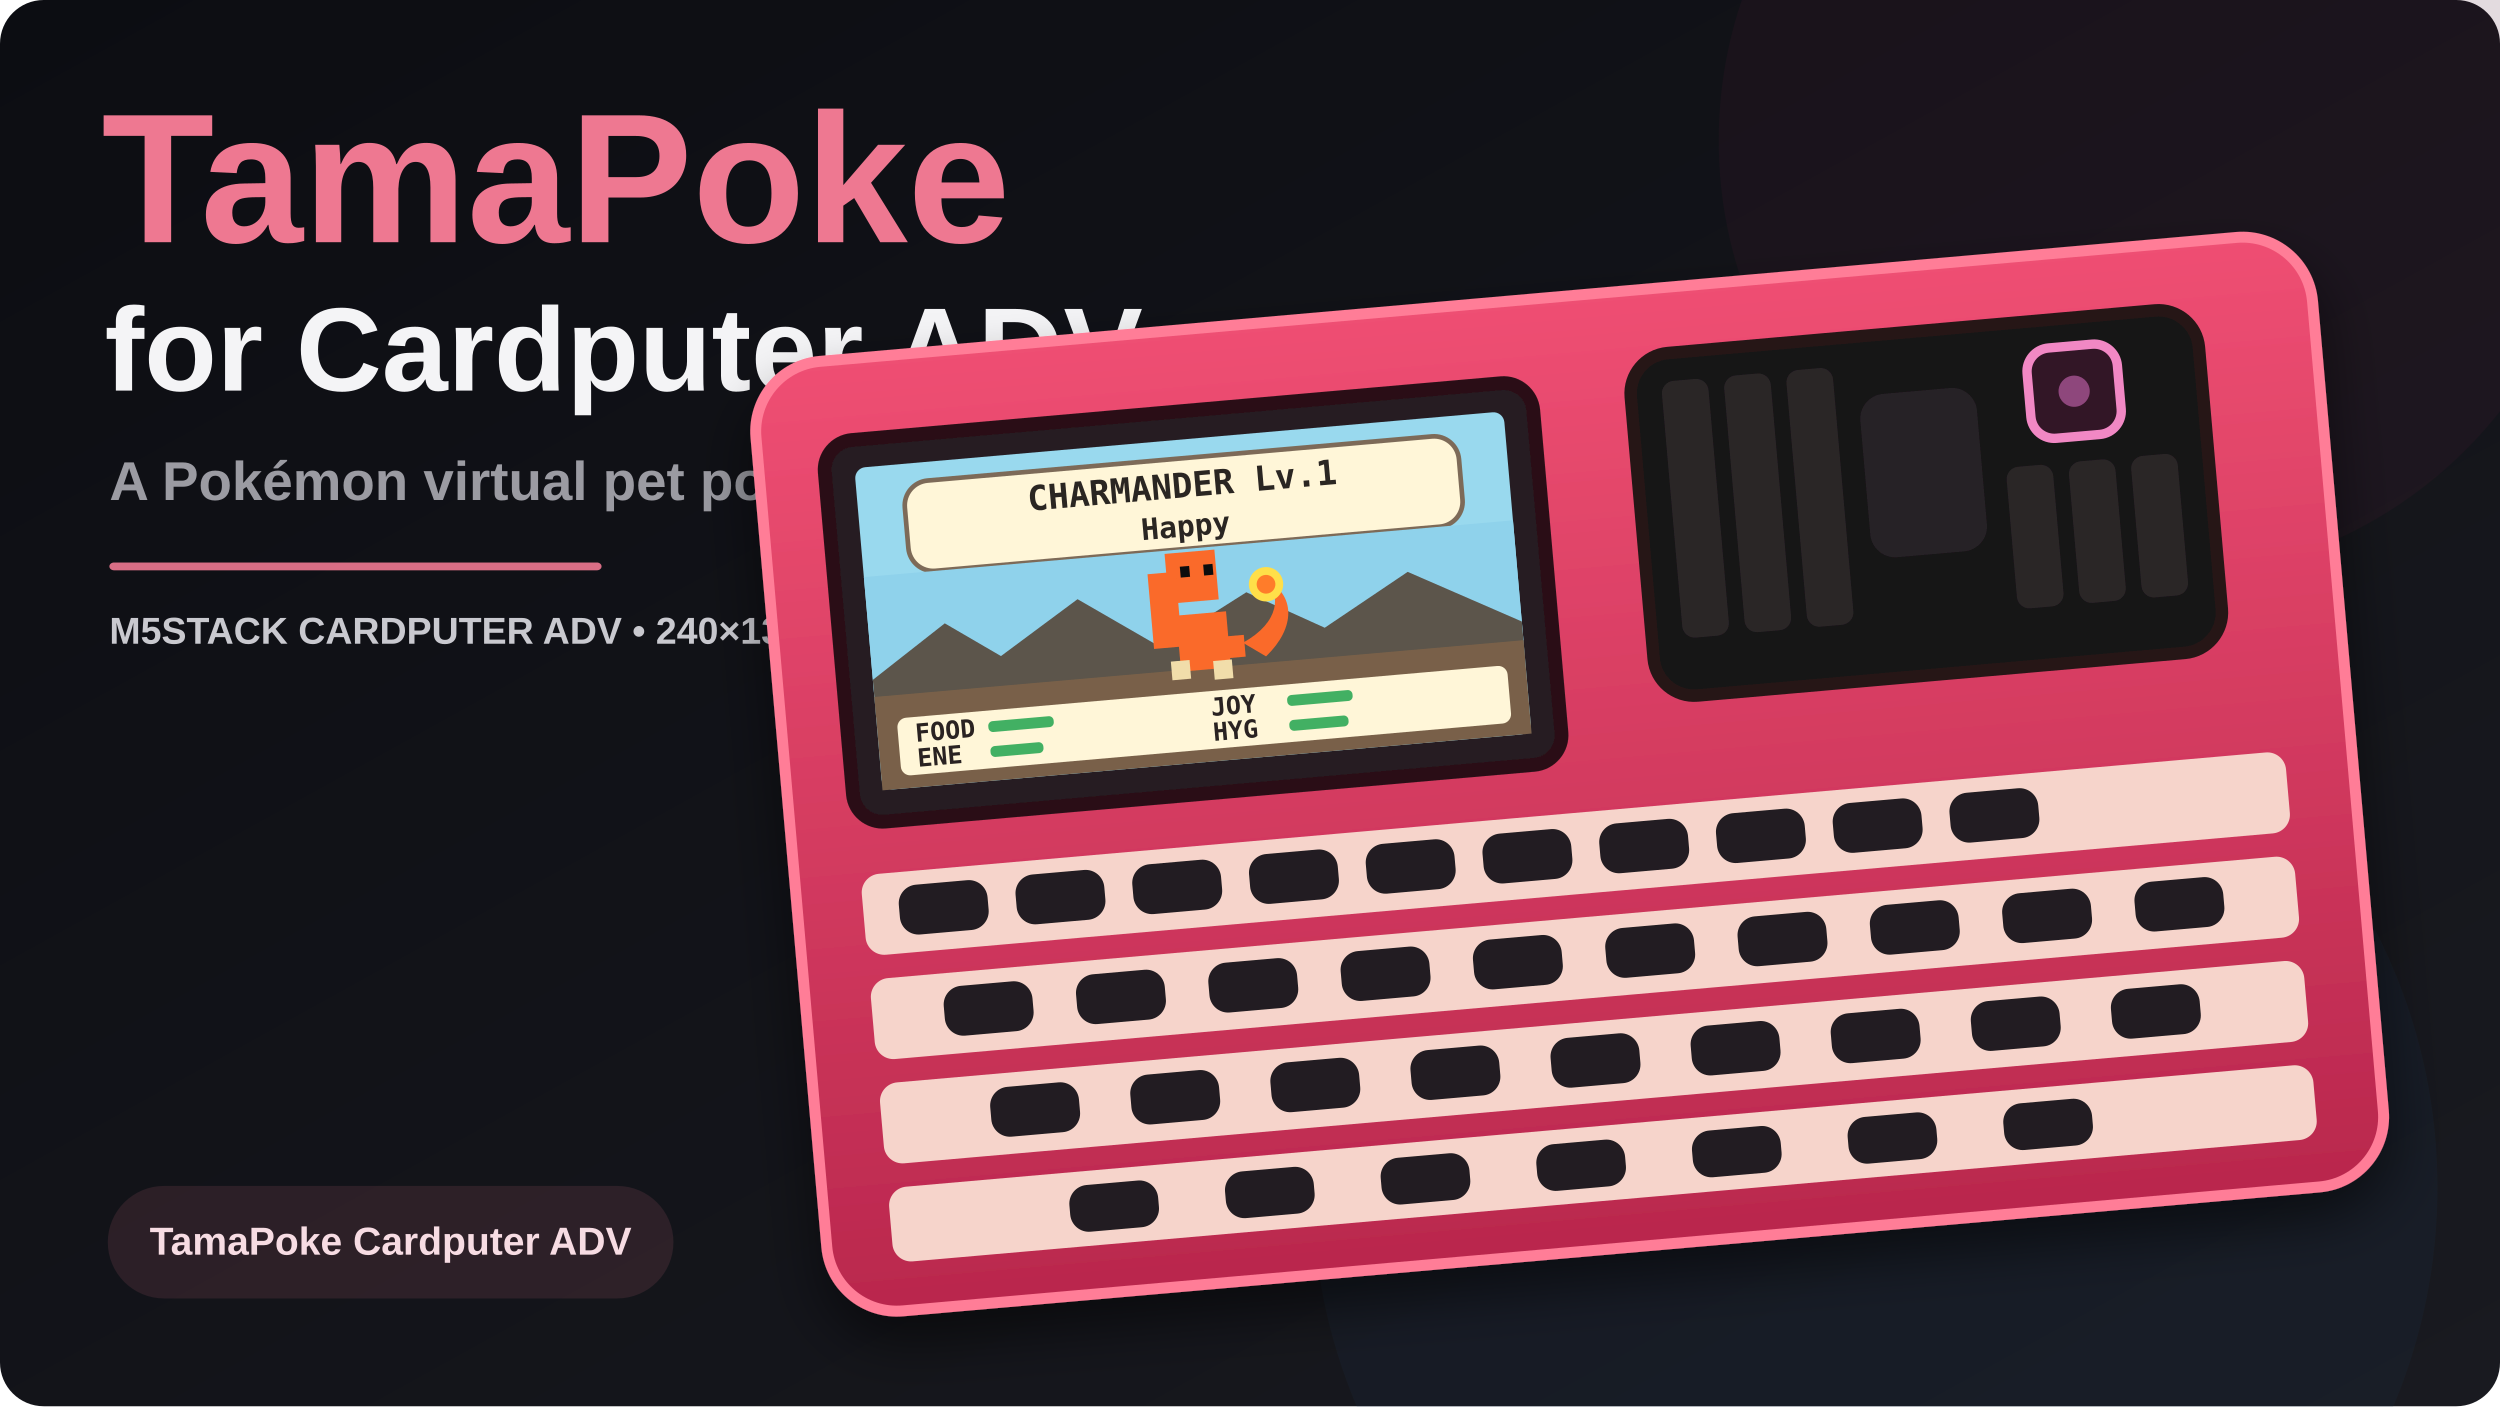
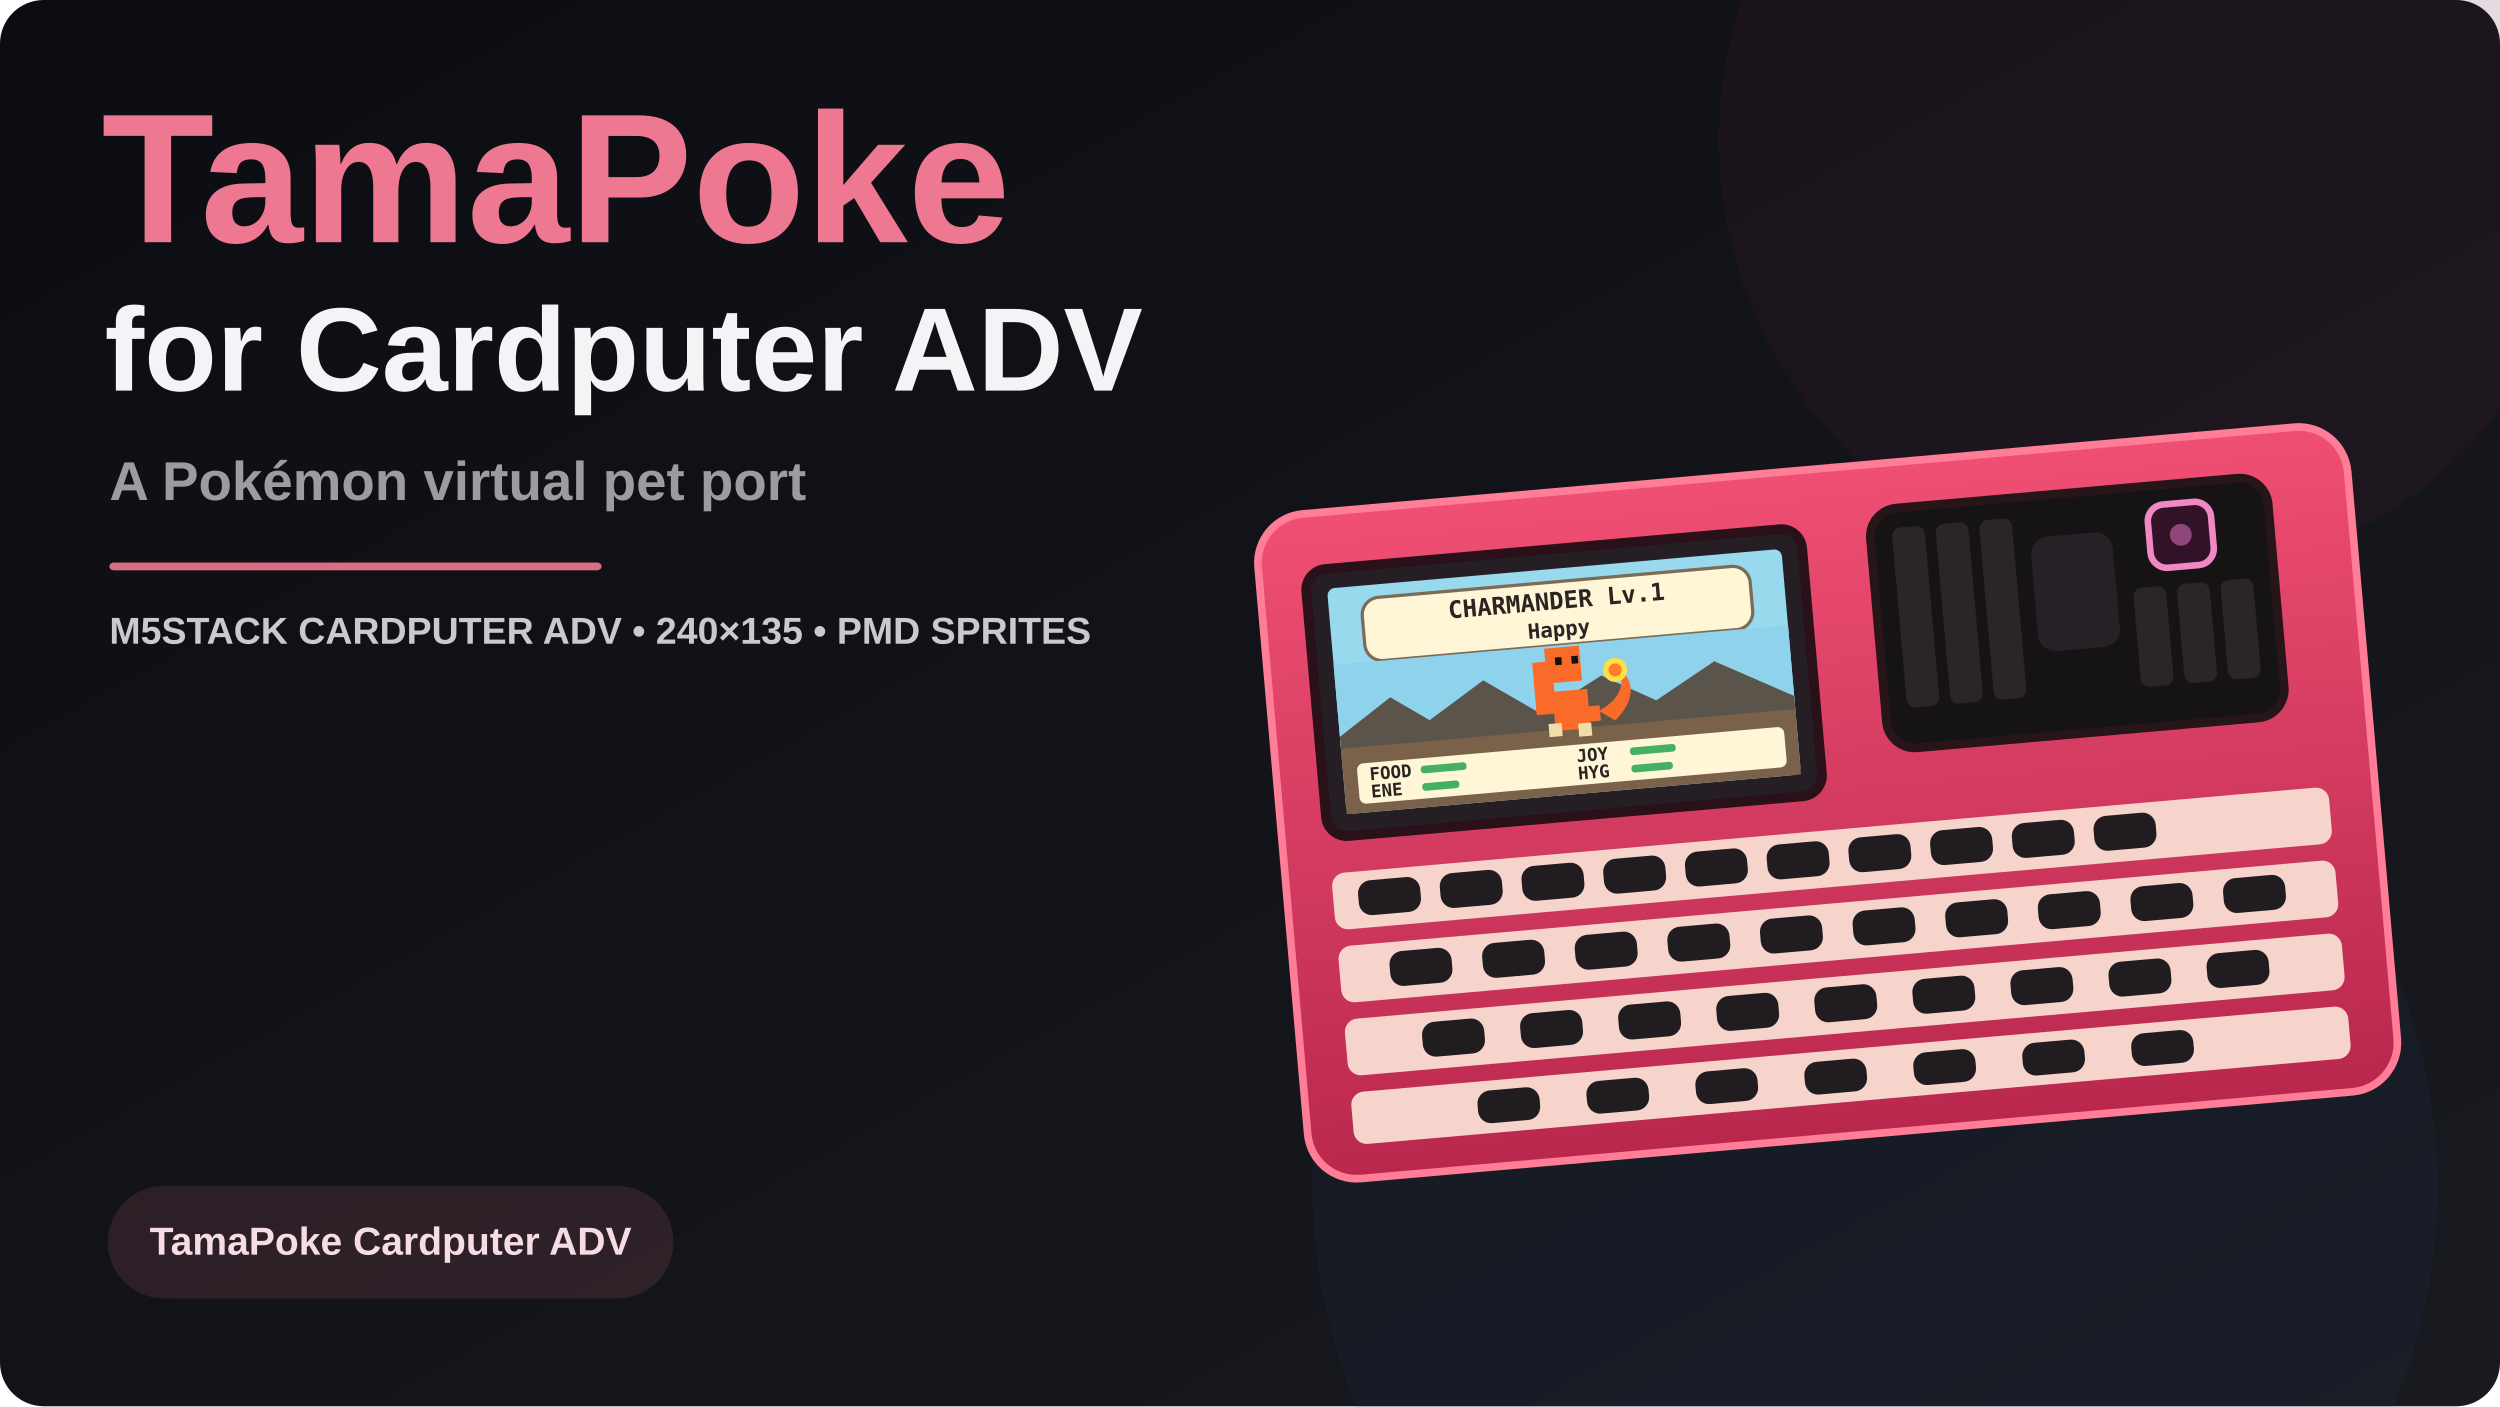
<svg xmlns="http://www.w3.org/2000/svg" width="1600" height="900" viewBox="0 0 1600 900" role="img" aria-labelledby="title desc">
  <defs>
    <linearGradient id="bg" x1="0" y1="0" x2="1" y2="1">
      <stop offset="0" stop-color="#0c0d12" />
      <stop offset="1" stop-color="#191a20" />
    </linearGradient>
    <linearGradient id="body" x1="0" y1="0" x2="0" y2="1">
      <stop offset="0" stop-color="#ef4f73" />
      <stop offset="1" stop-color="#b9274d" />
    </linearGradient>
    <filter id="shadow" x="-20%" y="-20%" width="140%" height="160%">
      <feDropShadow dx="0" dy="18" stdDeviation="18" flood-color="#000" flood-opacity=".5" />
    </filter>
  </defs>
  <rect width="1600" height="900" rx="28" fill="url(#bg)" />
  <circle cx="1380" cy="90" r="280" fill="#4d1730" opacity=".16" />
  <circle cx="1200" cy="760" r="360" fill="#1e4463" opacity=".11" />
  <g font-family="Arial, Helvetica, sans-serif">
    <text x="65" y="155" font-size="118" font-weight="800" fill="#ee7891">TamaPoke</text>
    <text x="67" y="250" font-size="76" font-weight="800" fill="#f4f4f6">for Cardputer ADV</text>
    <text x="70" y="320" font-size="35" font-weight="600" fill="#9b9ba2">A Pokémon virtual pet port</text>
    <rect x="70" y="360" width="315" height="5" rx="3" fill="#ee7891" opacity=".9" />
    <text x="70" y="412" font-size="24" font-weight="700" fill="#c9c9cf">M5STACK CARDPUTER ADV • 240×135 • PMD SPRITES</text>
  </g>
-   <g transform="translate(505 190) rotate(-5 505 310)" filter="url(#shadow)">
+   <g transform="translate(820 300) scale(0.70) rotate(-5 505 310)">
    <rect x="0" y="0" width="1000" height="610" rx="45" fill="url(#body)" stroke="#ff7d97" stroke-width="7" />
    <rect x="42" y="52" width="455" height="245" rx="19" fill="#251e24" stroke="#2a1119" stroke-width="9" />
    <rect x="61" y="70" width="417" height="207" rx="7" fill="#99d9ee" />
    <rect x="91" y="82" width="356" height="58" rx="16" fill="#fff6d8" stroke="#7d6b58" stroke-width="3" />
    <text x="269" y="107" text-anchor="middle" font-family="monospace" font-size="22" font-weight="700" fill="#2b2522">CHARMANDER  Lv.1</text>
    <text x="269" y="132" text-anchor="middle" font-family="monospace" font-size="19" font-weight="700" fill="#2b2522">Happy</text>
    <rect x="61" y="140" width="417" height="77" fill="#8fd2eb" />
    <path d="M61 206 L110 174 L144 198 L196 166 L246 201 L304 171 L352 198 L408 167 L478 205 L478 230 L61 230Z" fill="#5b544b" />
    <rect x="61" y="217" width="417" height="60" fill="#79614a" />
    <g transform="translate(270 174)">
      <rect x="-16" y="-32" width="32" height="32" fill="#fa6b29" />
      <rect x="-28" y="-20" width="18" height="48" fill="#fa6b29" />
      <rect x="-12" y="8" width="32" height="36" fill="#fa6b29" />
      <rect x="10" y="24" width="20" height="14" fill="#fa6b29" />
      <rect x="-7" y="-23" width="6" height="7" fill="#111" />
      <rect x="8" y="-23" width="6" height="7" fill="#111" />
      <rect x="-18" y="37" width="12" height="12" fill="#f1ddaa" />
      <rect x="9" y="39" width="12" height="12" fill="#f1ddaa" />
      <path d="M29 29 C54 18 56 0 47 -10 C65 1 64 22 43 39Z" fill="#fa6b29" />
      <circle cx="47" cy="-7" r="11" fill="#ffdf48" />
      <circle cx="47" cy="-7" r="6" fill="#ff7c2a" />
    </g>
    <rect x="74" y="232" width="392" height="37" rx="6" fill="#fff6d8" />
    <g font-family="monospace" font-size="16" font-weight="700" fill="#292421">
      <text x="85" y="248">FOOD</text>
      <text x="275" y="248">JOY</text>
      <text x="85" y="264">ENE</text>
      <text x="275" y="264">HYG</text>
    </g>
    <g fill="#43b063">
      <rect x="132" y="239" width="42" height="7" rx="3" />
      <rect x="324" y="239" width="42" height="7" rx="3" />
      <rect x="132" y="255" width="34" height="7" rx="3" />
      <rect x="324" y="255" width="38" height="7" rx="3" />
    </g>
    <g transform="translate(560 42)">
      <rect x="0" y="0" width="365" height="220" rx="26" fill="#161315" stroke="#271519" stroke-width="8" />
      <rect x="145" y="38" width="75" height="105" rx="16" fill="#262126" />
      <rect x="254" y="18" width="58" height="58" rx="15" fill="#311226" stroke="#f188c4" stroke-width="6" />
      <circle cx="283" cy="47" r="10" fill="#8e467b" />
      <g fill="#2a2528">
        <rect x="20" y="18" width="30" height="165" rx="8" />
        <rect x="60" y="18" width="30" height="165" rx="8" />
        <rect x="100" y="18" width="30" height="165" rx="8" />
        <rect x="235" y="92" width="30" height="91" rx="8" />
        <rect x="275" y="92" width="30" height="91" rx="8" />
        <rect x="315" y="92" width="30" height="91" rx="8" />
      </g>
    </g>
    <g font-family="Arial, Helvetica, sans-serif" font-weight="700">
      <rect x="42" y="330" width="915" height="52" rx="12" fill="#f6d4cb" />
      <rect x="42" y="397" width="915" height="52" rx="12" fill="#f6d4cb" />
      <rect x="42" y="464" width="915" height="52" rx="12" fill="#f6d4cb" />
      <rect x="42" y="531" width="915" height="48" rx="12" fill="#f6d4cb" />
      <g fill="#262125" font-size="25" text-anchor="middle">
        <text x="110" y="364">1</text>
        <text x="185" y="364">2</text>
        <text x="260" y="364">3</text>
        <text x="335" y="364">4</text>
        <text x="410" y="364">5</text>
        <text x="485" y="364">6</text>
        <text x="560" y="364">7</text>
        <text x="635" y="364">8</text>
        <text x="710" y="364">9</text>
        <text x="785" y="364">0</text>
        <text x="130" y="432">Q</text>
        <text x="215" y="432">W</text>
        <text x="300" y="432">E</text>
        <text x="385" y="432">R</text>
        <text x="470" y="432">T</text>
        <text x="555" y="432">Y</text>
        <text x="640" y="432">U</text>
        <text x="725" y="432">I</text>
        <text x="810" y="432">O</text>
        <text x="895" y="432">P</text>
        <text x="155" y="499">A</text>
        <text x="245" y="499">S</text>
        <text x="335" y="499">D</text>
        <text x="425" y="499">F</text>
        <text x="515" y="499">G</text>
        <text x="605" y="499">H</text>
        <text x="695" y="499">J</text>
        <text x="785" y="499">K</text>
        <text x="875" y="499">L</text>
        <text x="200" y="565">Z</text>
        <text x="300" y="565">X</text>
        <text x="400" y="565">C</text>
        <text x="500" y="565">V</text>
        <text x="600" y="565">B</text>
        <text x="700" y="565">N</text>
        <text x="800" y="565">M</text>
      </g>
      <g fill="#201c20">
        <rect x="65" y="339" width="57" height="32" rx="12" />
        <rect x="140" y="339" width="57" height="32" rx="12" />
        <rect x="215" y="339" width="57" height="32" rx="12" />
        <rect x="290" y="339" width="57" height="32" rx="12" />
        <rect x="365" y="339" width="57" height="32" rx="12" />
        <rect x="440" y="339" width="57" height="32" rx="12" />
        <rect x="515" y="339" width="57" height="32" rx="12" />
        <rect x="590" y="339" width="57" height="32" rx="12" />
        <rect x="665" y="339" width="57" height="32" rx="12" />
        <rect x="740" y="339" width="57" height="32" rx="12" />
        <rect x="88" y="406" width="57" height="32" rx="12" />
        <rect x="173" y="406" width="57" height="32" rx="12" />
        <rect x="258" y="406" width="57" height="32" rx="12" />
        <rect x="343" y="406" width="57" height="32" rx="12" />
        <rect x="428" y="406" width="57" height="32" rx="12" />
        <rect x="513" y="406" width="57" height="32" rx="12" />
        <rect x="598" y="406" width="57" height="32" rx="12" />
        <rect x="683" y="406" width="57" height="32" rx="12" />
        <rect x="768" y="406" width="57" height="32" rx="12" />
        <rect x="853" y="406" width="57" height="32" rx="12" />
        <rect x="112" y="473" width="57" height="32" rx="12" />
        <rect x="202" y="473" width="57" height="32" rx="12" />
        <rect x="292" y="473" width="57" height="32" rx="12" />
        <rect x="382" y="473" width="57" height="32" rx="12" />
        <rect x="472" y="473" width="57" height="32" rx="12" />
        <rect x="562" y="473" width="57" height="32" rx="12" />
        <rect x="652" y="473" width="57" height="32" rx="12" />
        <rect x="742" y="473" width="57" height="32" rx="12" />
        <rect x="832" y="473" width="57" height="32" rx="12" />
        <rect x="157" y="540" width="57" height="30" rx="12" />
        <rect x="257" y="540" width="57" height="30" rx="12" />
        <rect x="357" y="540" width="57" height="30" rx="12" />
        <rect x="457" y="540" width="57" height="30" rx="12" />
        <rect x="557" y="540" width="57" height="30" rx="12" />
        <rect x="657" y="540" width="57" height="30" rx="12" />
        <rect x="757" y="540" width="57" height="30" rx="12" />
      </g>
    </g>
  </g>
  <g font-family="Arial, Helvetica, sans-serif">
    <rect x="70" y="760" width="360" height="70" rx="35" fill="#ee7891" opacity=".12" stroke="#ee7891" stroke-width="2" />
    <text x="250" y="803" text-anchor="middle" font-size="25" font-weight="700" fill="#f7dce3">TamaPoke Cardputer ADV</text>
  </g>
</svg>
